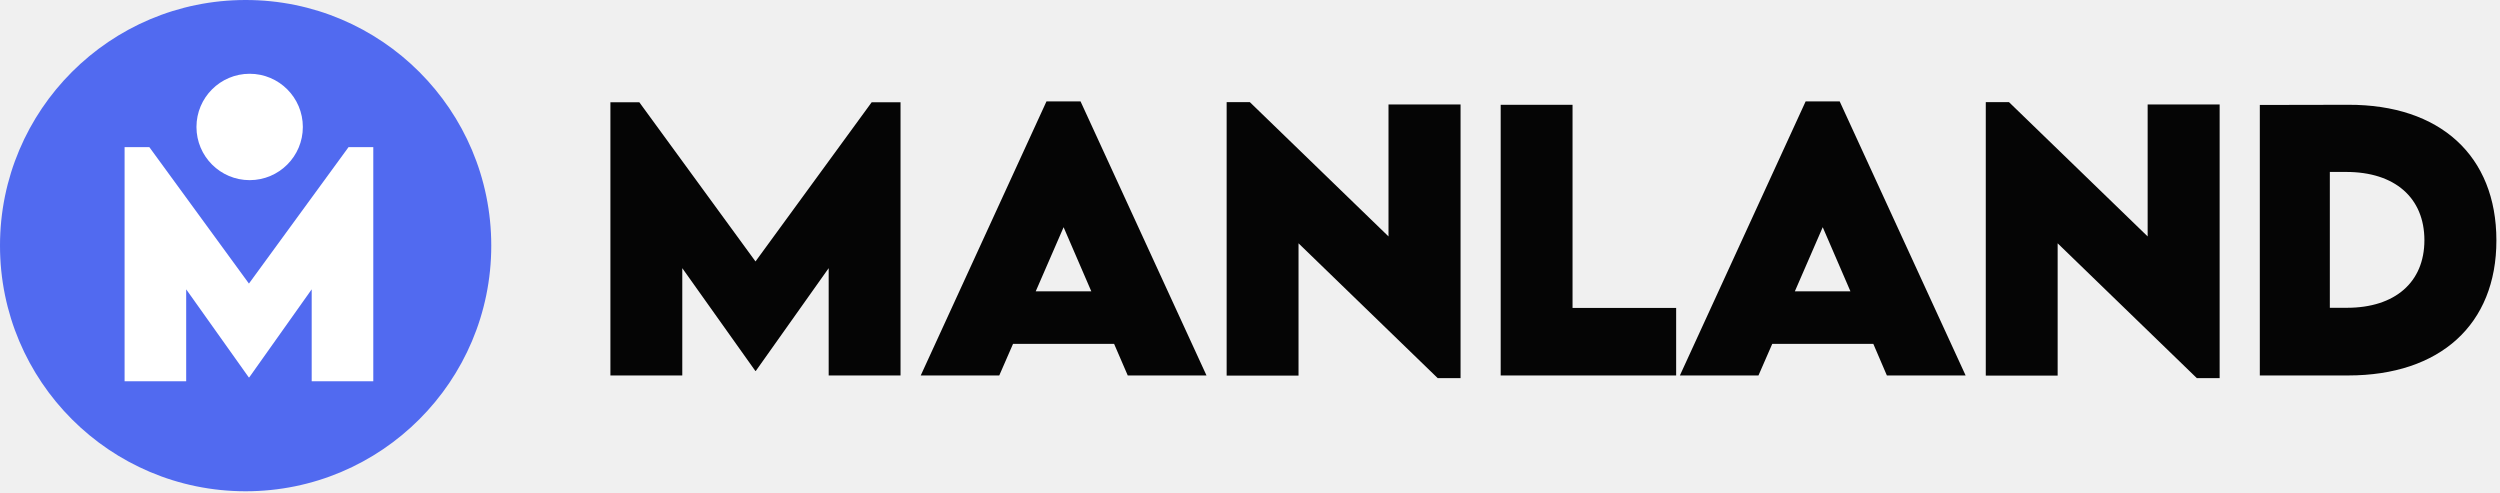
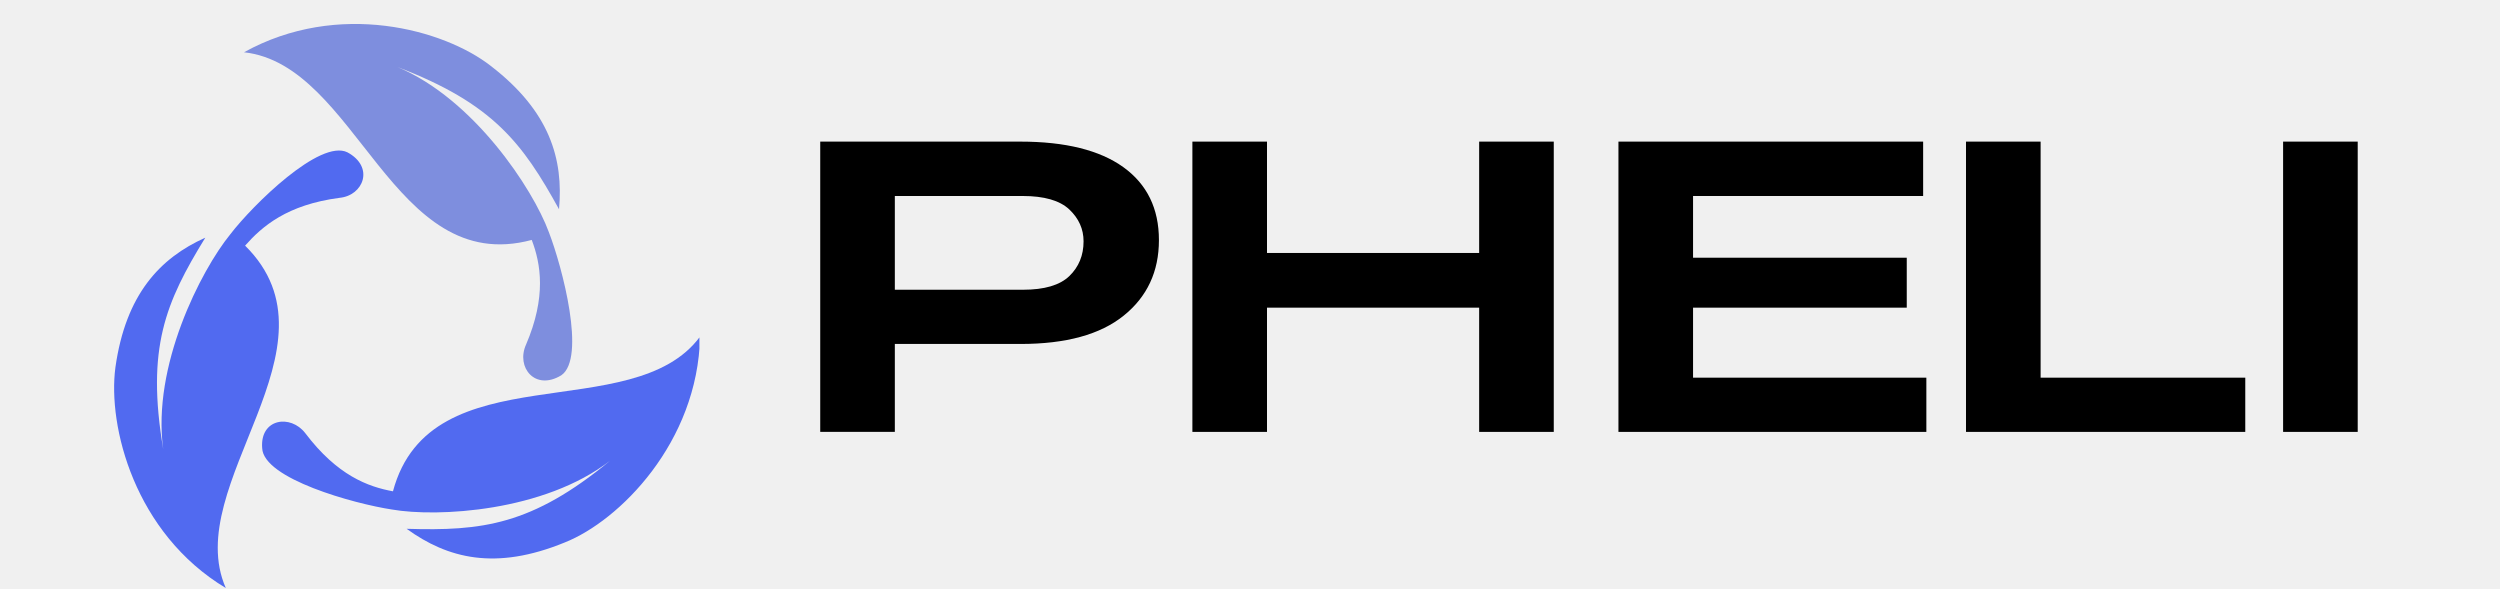
- <svg xmlns="http://www.w3.org/2000/svg" width="340" height="67" viewBox="0 0 340 67">
+ <svg xmlns="http://www.w3.org/2000/svg" width="340" zoomAndPan="magnify" viewBox="0 0 255 60" height="80" preserveAspectRatio="xMidYMid meet" version="1.0">
  <defs>
-     <style>
-       .cls-1 {
-         fill: #516af0;
-       }
- 
-       .cls-2 {
-         fill: #050505;
-       }
- 
-       .cls-2, .cls-3 {
-         fill-rule: evenodd;
-       }
- 
-       .cls-3, .cls-4 {
-         fill: #fff;
-       }
-     </style>
+     <g />
+     <clipPath id="c74a873689">
+       <path d="M 13 0.398 L 48 0.398 L 48 37 L 13 37 Z M 13 0.398 " clip-rule="nonzero" />
+     </clipPath>
+     <clipPath id="f9770f1bb7">
+       <path d="M 0.281 13 L 27 13 L 27 58 L 0.281 58 Z M 0.281 13 " clip-rule="nonzero" />
+     </clipPath>
+     <clipPath id="2c2e2ff516">
+       <path d="M 15 32 L 60.34 32 L 60.34 55 L 15 55 Z M 15 32 " clip-rule="nonzero" />
+     </clipPath>
+     <clipPath id="75e7f1557d">
+       <rect x="0" width="233" y="0" height="58" />
+     </clipPath>
  </defs>
-   <circle class="cls-1" cx="33.406" cy="33.406" r="33.406" />
-   <path id="manland" class="cls-2" d="M118.548,13.908l-15.8,21.648-15.8-21.648H83.016V51.062h9.774V36.47l9.934,13.975h0.068L112.7,36.47V51.062h9.773V13.908h-3.927Zm34.825,37.153h10.71L146.956,13.794H142.32l-17.1,37.268H135.9l1.872-4.293h13.747ZM140.859,39.621L144.65,30.9l3.768,8.723h-7.559Zm47.978-25.416V32.154L169.975,13.886h-3.151v37.2H176.6V33.09l18.93,18.337h3.106V14.205h-9.8Zm25.029,27.677V14.251h-9.773V51.062h23.863v-9.18h-14.09Zm42.749,9.18h10.71L250.2,13.794h-4.635l-17.1,37.268h10.687l1.873-4.293h13.747ZM244.1,39.621l3.791-8.723,3.768,8.723H244.1ZM292.08,14.205V32.154L273.218,13.886h-3.152v37.2h9.774V33.09l18.931,18.337h3.1V14.205h-9.8Zm27.266,0.046-12.011.023V51.062h12.011c12.514,0,20.164-6.942,20.164-18.36C339.51,21.193,331.86,14.205,319.346,14.251Zm-0.16,27.608h-2.329V23.385H319.1c6.6,0,10.619,3.517,10.619,9.294C329.714,38.388,325.717,41.859,319.186,41.859Z" />
-   <path id="M" class="cls-3" d="M47.4,20.011L33.855,38.566,20.31,20.011H16.944V51.856h8.377V39.349l8.515,11.979h0.059l8.495-11.979V51.856h8.377V20.011H47.4Z" />
-   <ellipse class="cls-4" cx="33.953" cy="17.266" rx="7.234" ry="7.234" />
+   <g transform="matrix(1, 0, 0, 1, 11, 2)">
+     <g clip-path="url(#75e7f1557d)">
+       <g clip-path="url(#c74a873689)">
+         <path fill="#7e8ede" d="M 43.238 22.473 C 28.969 26.305 25.488 4.609 13.887 3.332 C 23.516 -2.004 34.305 1.012 39.059 4.723 C 45.094 9.363 46.484 14.238 46.02 19.344 C 42.309 12.613 39.293 8.555 29.547 4.84 C 37.32 8.09 43.352 17.254 44.977 21.664 C 46.367 25.262 48.801 34.543 46.25 36.281 C 43.582 37.906 41.609 35.469 42.656 33.148 C 44.746 28.273 44.164 24.91 43.238 22.473 Z M 43.238 22.473 " fill-opacity="1" fill-rule="evenodd" />
+       </g>
+       <g clip-path="url(#f9770f1bb7)">
+         <path fill="#516af0" d="M 14 23.055 C 24.441 33.379 7.387 47.418 12.031 57.977 C 2.746 52.406 -0.035 41.5 0.773 35.465 C 1.82 28.043 5.301 24.328 9.941 22.242 C 5.879 28.852 3.906 33.496 5.648 43.82 C 4.488 35.352 9.477 25.605 12.492 21.895 C 14.812 18.875 21.656 12.148 24.441 13.539 C 27.227 15.047 26.066 17.949 23.629 18.18 C 18.293 18.879 15.742 21.082 14 23.055 Z M 14 23.055 " fill-opacity="1" fill-rule="evenodd" />
+       </g>
+       <g clip-path="url(#2c2e2ff516)">
+         <path fill="#516af0" d="M 29.082 48.113 C 32.91 33.844 53.562 41.613 60.406 32.332 C 60.176 43.121 52.172 51.129 46.602 53.332 C 39.523 56.234 34.652 54.957 30.477 51.938 C 38.133 52.172 43.238 51.59 51.242 44.98 C 44.512 50.199 33.609 50.781 28.969 49.969 C 25.141 49.387 15.855 46.836 15.742 43.703 C 15.508 40.684 18.641 40.223 20.148 42.195 C 23.398 46.488 26.531 47.648 29.082 48.113 Z M 29.082 48.113 " fill-opacity="1" fill-rule="evenodd" />
+       </g>
+       <g fill="#000000" fill-opacity="1">
+         <g transform="translate(68.60144, 42.05312)">
+           <g>
+             <path d="M 4.062 0 L 4.062 -29.609 L 24.469 -29.609 C 29.062 -29.609 32.566 -28.738 34.984 -27 C 37.398 -25.258 38.609 -22.781 38.609 -19.562 C 38.609 -16.352 37.41 -13.785 35.016 -11.859 C 32.629 -9.93 29.125 -8.969 24.5 -8.969 L 11.672 -8.969 L 11.672 0 Z M 11.672 -14.5 L 24.75 -14.5 C 26.926 -14.5 28.5 -14.961 29.469 -15.891 C 30.438 -16.828 30.922 -18.008 30.922 -19.438 C 30.922 -20.688 30.438 -21.77 29.469 -22.688 C 28.5 -23.602 26.91 -24.062 24.703 -24.062 L 11.672 -24.062 Z M 11.672 -14.5 " />
+           </g>
+         </g>
+       </g>
+       <g fill="#000000" fill-opacity="1">
+         <g transform="translate(106.562, 42.05312)">
+           <g>
+             <path d="M 33.312 0 L 33.312 -12.672 L 11.672 -12.672 L 11.672 0 L 4.062 0 L 4.062 -29.609 L 11.672 -29.609 L 11.672 -18.25 L 33.312 -18.25 L 33.312 -29.609 L 40.922 -29.609 L 40.922 0 Z M 33.312 0 " />
+           </g>
+         </g>
+       </g>
+       <g fill="#000000" fill-opacity="1">
+         <g transform="translate(150.0195, 42.05312)">
+           <g>
+             <path d="M 4.062 0 L 4.062 -29.609 L 35.141 -29.609 L 35.141 -24.062 L 11.672 -24.062 L 11.672 -17.766 L 33.469 -17.766 L 33.469 -12.672 L 11.672 -12.672 L 11.672 -5.531 L 35.469 -5.531 L 35.469 0 Z M 4.062 0 " />
+           </g>
+         </g>
+       </g>
+       <g fill="#000000" fill-opacity="1">
+         <g transform="translate(185.4705, 42.05312)">
+           <g>
+             <path d="M 4.062 0 L 4.062 -29.609 L 11.672 -29.609 L 11.672 -5.531 L 32.547 -5.531 L 32.547 0 Z M 4.062 0 " />
+           </g>
+         </g>
+       </g>
+       <g fill="#000000" fill-opacity="1">
+         <g transform="translate(217.8145, 42.05312)">
+           <g>
+             <path d="M 4.062 0 L 4.062 -29.609 L 11.672 -29.609 L 11.672 0 Z M 4.062 0 " />
+           </g>
+         </g>
+       </g>
+     </g>
+   </g>
</svg>
